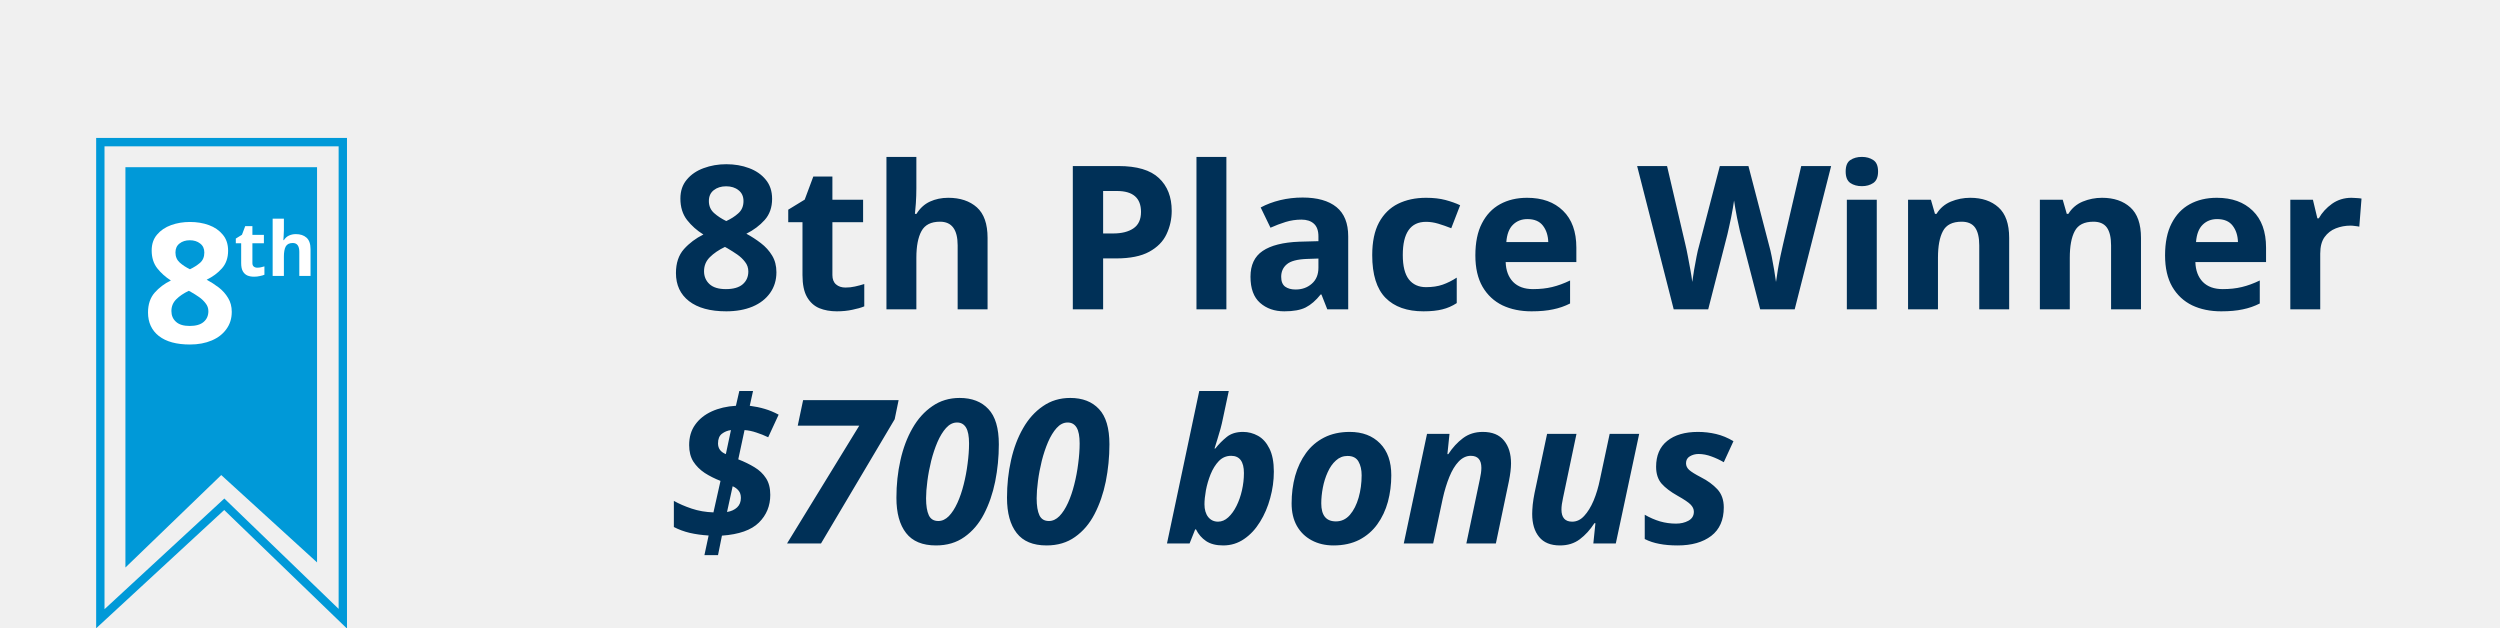
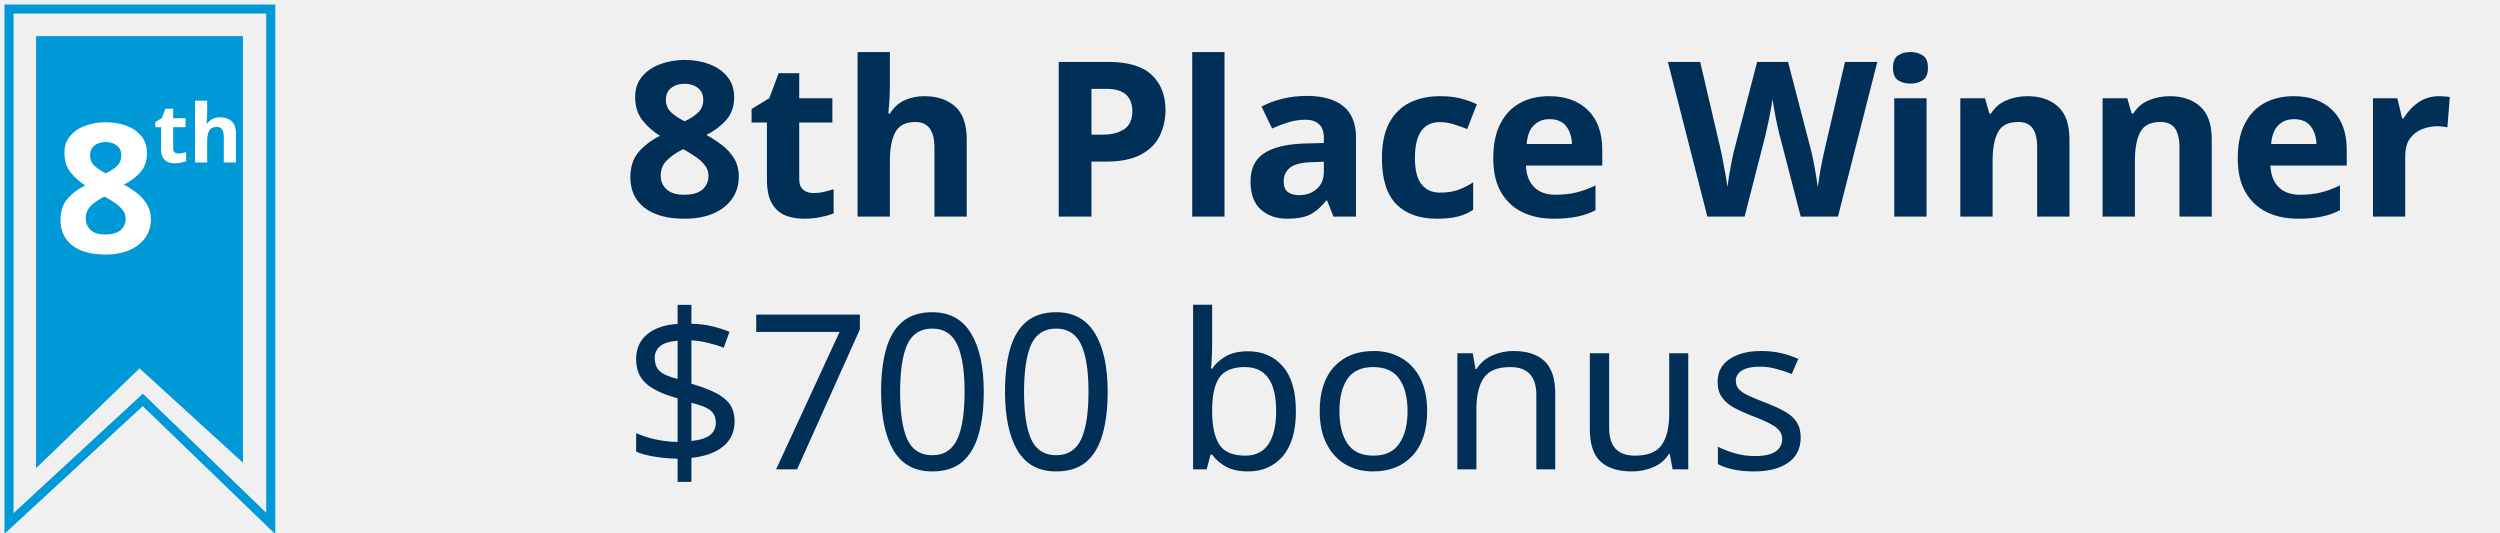
- <svg xmlns="http://www.w3.org/2000/svg" width="299px" height="75px" viewBox="0 0 299 75" version="1.1">
+ <svg xmlns="http://www.w3.org/2000/svg" width="277px" height="59px" viewBox="0 0 277 59" version="1.1">
  <defs />
-   <g id="Symbols" stroke="none" stroke-width="1" fill="none" fill-rule="evenodd">
-     <g id="8th">
-       <g id="Group" transform="translate(12, 17)">
-         <polygon id="Path-4-Copy" fill="#0099D8" points="25.919 3 25.919 50.265 14.46 39.817 3 50.875 3 3" />
-         <polygon id="Path-3-Copy" stroke="#0099D8" points="0 0 0 57 14.822 43.31 29 57 29 0" />
-         <text id="th" font-family="Gotham-Bold, Gotham" font-size="9" font-weight="bold" fill="#FFFFFF">
-           <tspan x="16" y="16">th</tspan>
-         </text>
-         <text id="8" font-family="Gotham-Bold, Gotham" font-size="20" font-weight="bold" fill="#FFFFFF">
-           <tspan x="5" y="24">8</tspan>
+   <g id="MockUp" stroke="none" stroke-width="1" fill="none" fill-rule="evenodd">
+     <g id="Desktop-HD-Revised1116" transform="translate(-801, -4243)">
+       <g id="8th" transform="translate(790, 4227)">
+         <g id="Group" stroke-width="1" fill-rule="evenodd" transform="translate(12, 17)">
+           <polygon id="Path-4-Copy" fill="#0099D8" points="25.919 3 25.919 50.265 14.46 39.817 3 50.875 3 3" />
+           <polygon id="Path-3-Copy" stroke="#0099D8" points="0 0 0 57 14.822 43.31 29 57 29 0" />
+           <text id="th" font-family="Gotham-Bold, Gotham" font-size="9" font-weight="bold" fill="#FFFFFF">
+             <tspan x="16" y="17">th</tspan>
+           </text>
+           <text id="8" font-family="Gotham-Bold, Gotham" font-size="20" font-weight="bold" fill="#FFFFFF">
+             <tspan x="5" y="27">8</tspan>
+           </text>
+         </g>
+         <text id="8th-Place-Winner-$70" font-family="Gotham-Bold, Gotham" font-size="24" font-weight="bold" line-spacing="28" fill="#003057">
+           <tspan x="80" y="40">8th Place Winner</tspan>
+           <tspan x="80" y="68" font-family="Gotham-Book, Gotham" font-weight="300">$700 bonus</tspan>
        </text>
      </g>
-       <text id="8th-Place-Winner-$70" font-family="Gotham-Bold, Gotham" font-size="24" font-weight="bold" line-spacing="28" fill="#003057">
-         <tspan x="80" y="37">8th Place Winner</tspan>
-         <tspan x="80" y="65" font-family="Gotham-BoldItalic, Gotham" font-style="italic">$700 bonus</tspan>
-       </text>
    </g>
  </g>
</svg>
